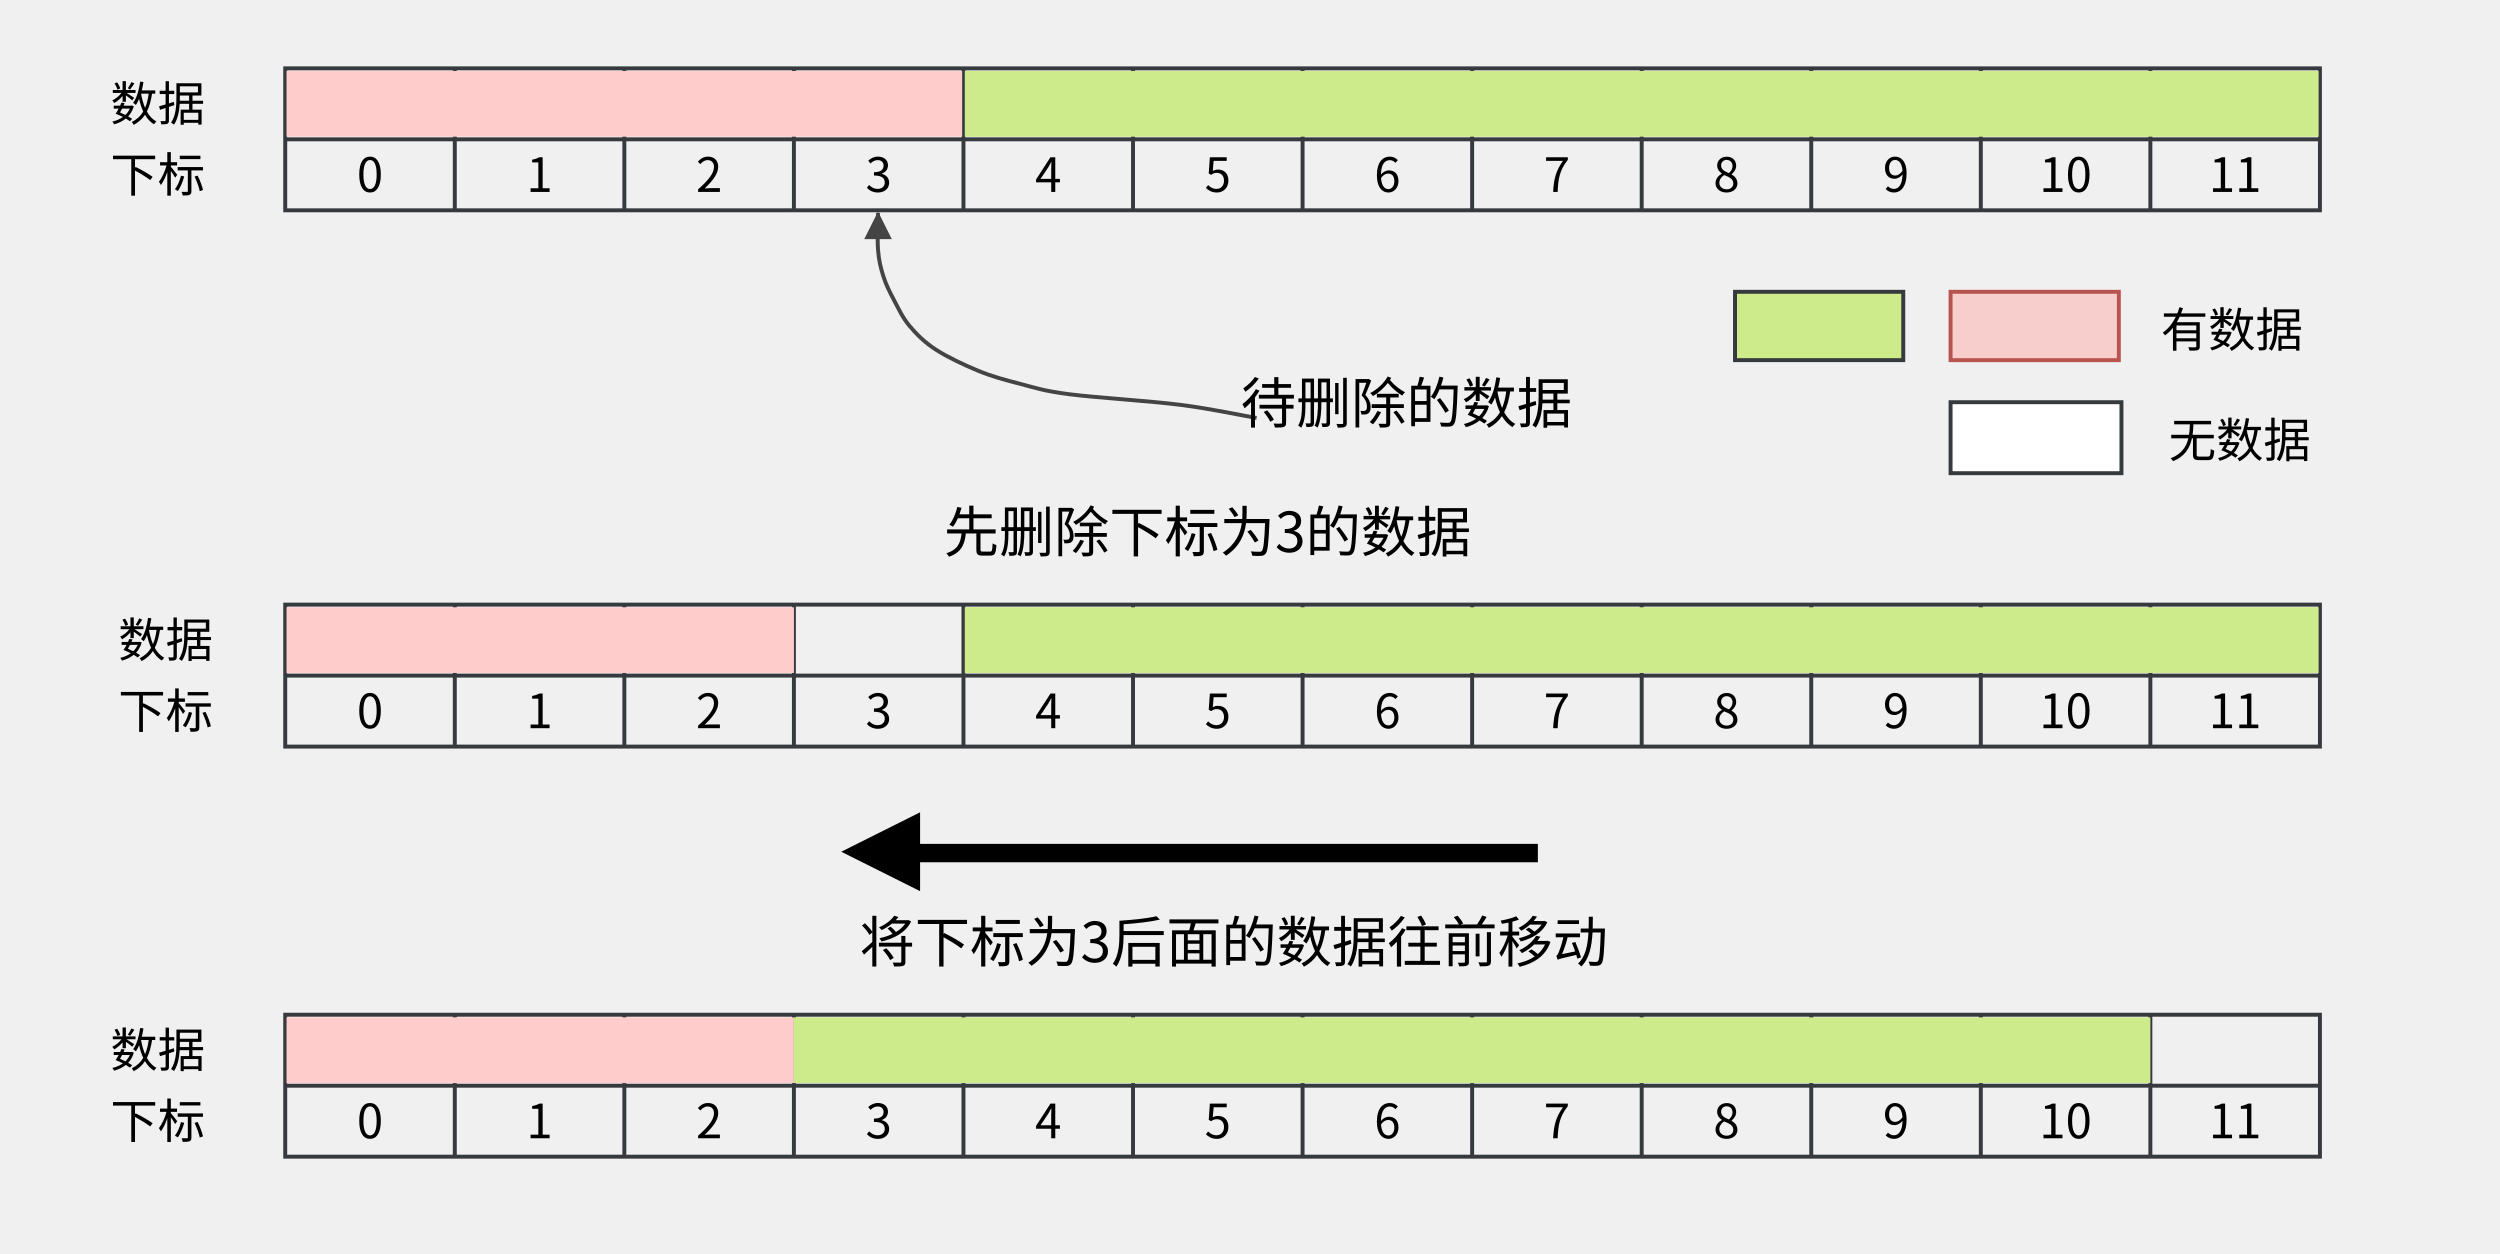
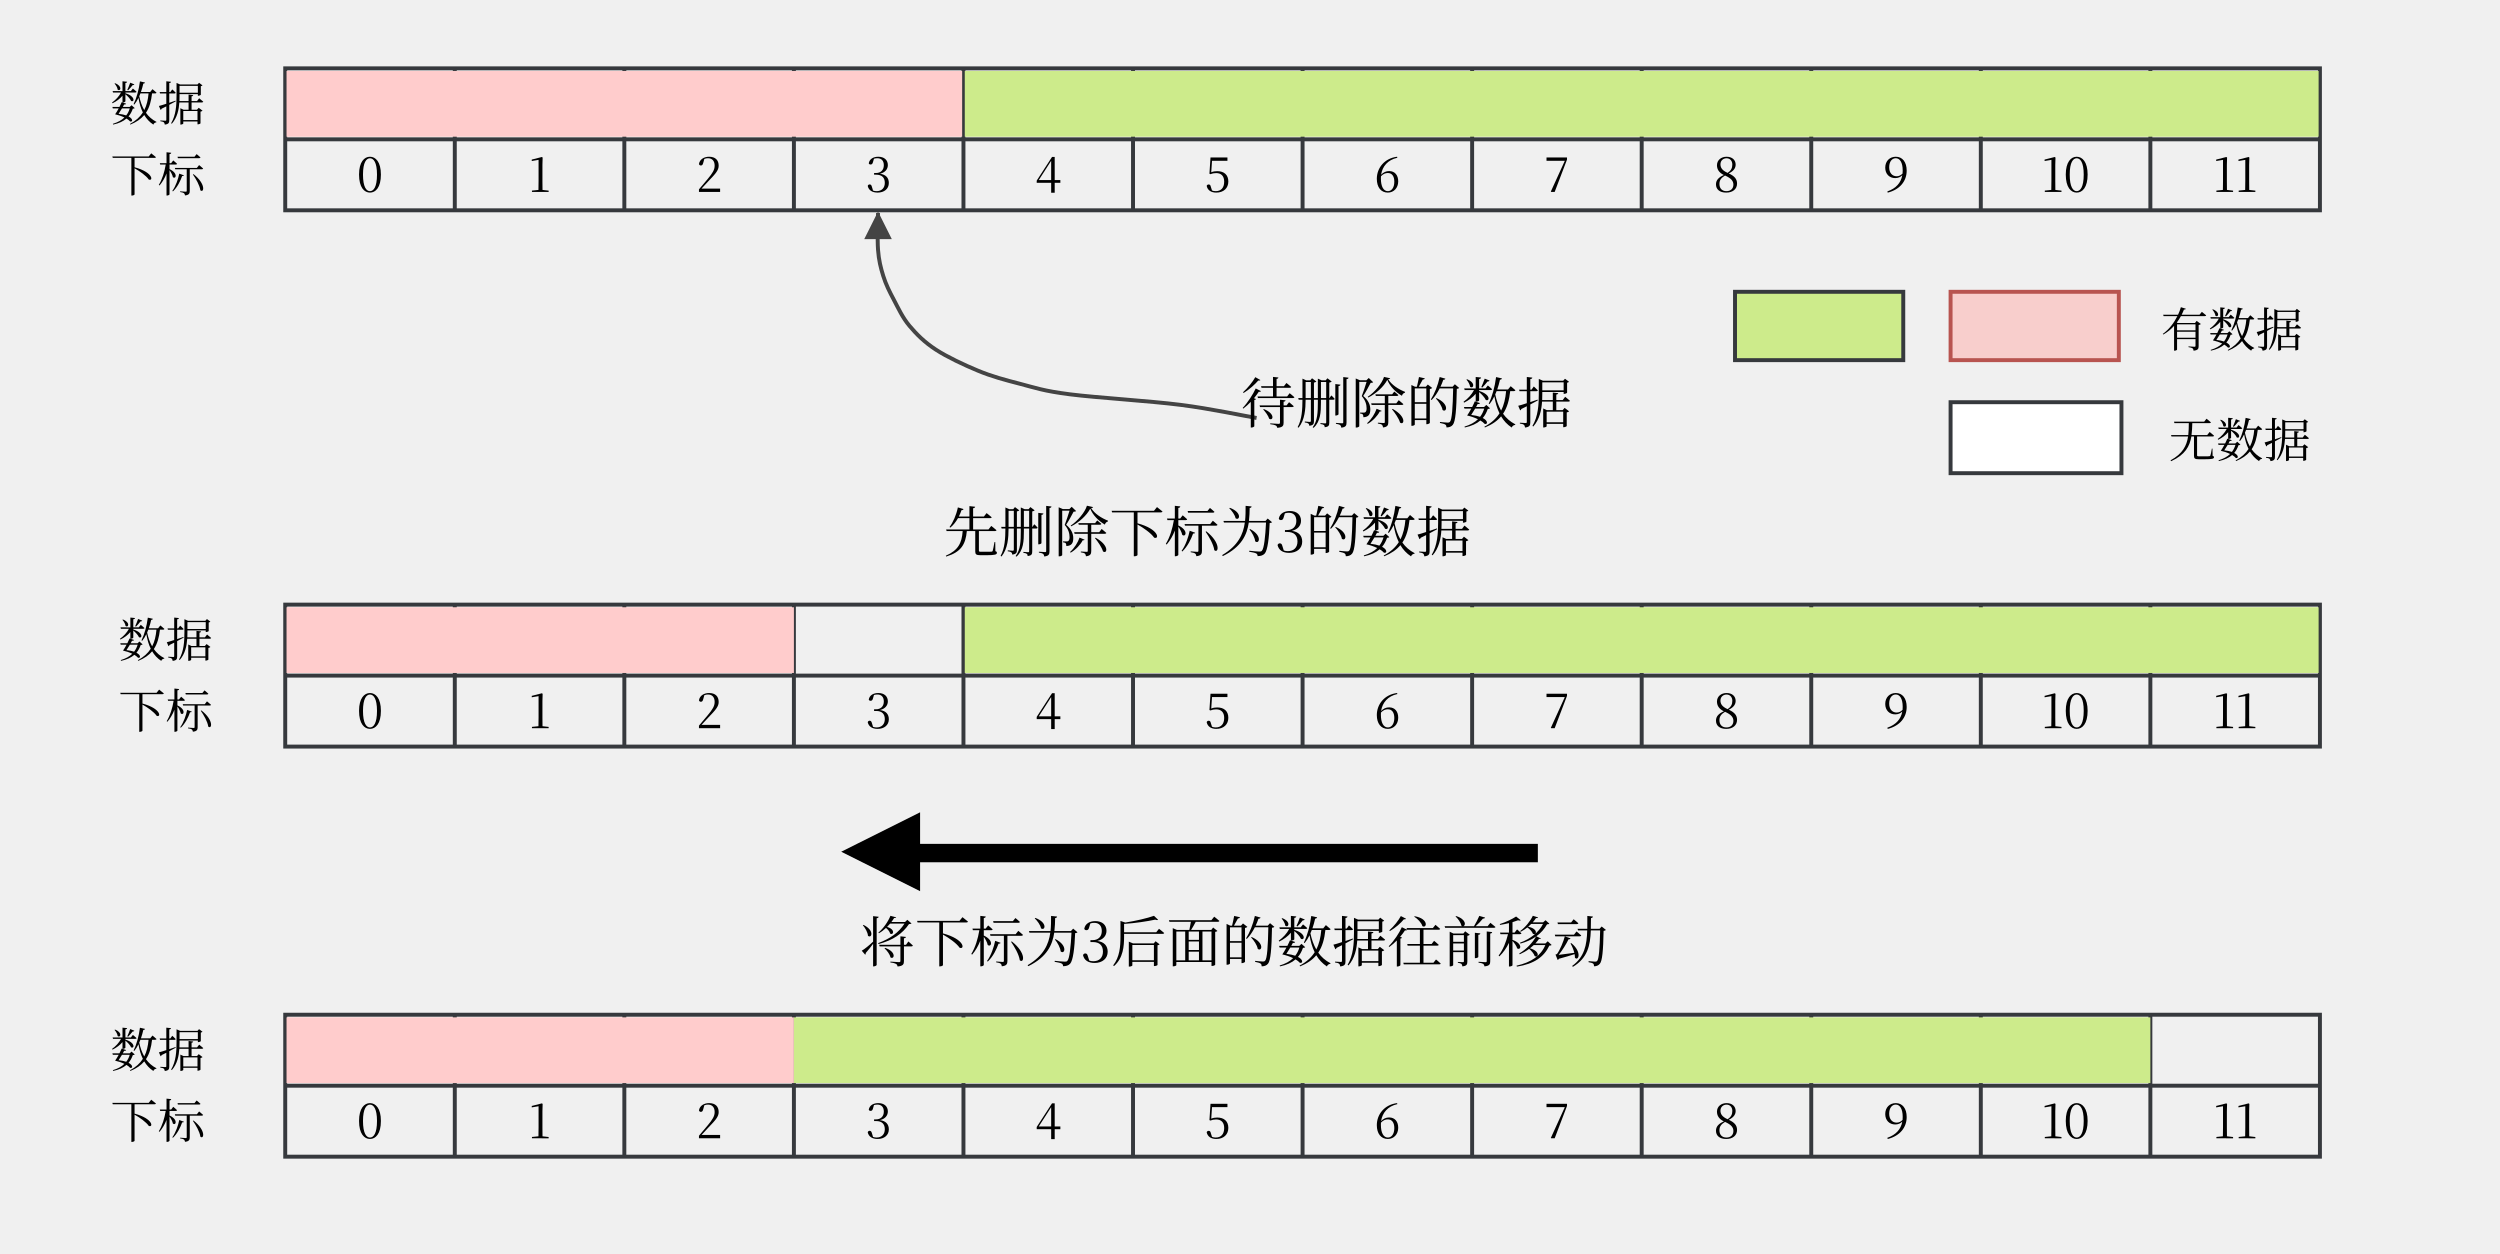
- <svg xmlns="http://www.w3.org/2000/svg" viewBox="0 0 951 477" role="img" aria-label="数组删除元素的过程：先删掉下标 3 的数据，再把后面的数据依次往前移动一格" font-family="Seaford, 'PingFang SC', 'Hiragino Sans GB', 'Noto Sans CJK SC', 'Microsoft YaHei', sans-serif" width="951" height="477">
+ <svg xmlns="http://www.w3.org/2000/svg" viewBox="0 0 951 477" role="img" aria-label="数组删除元素的过程：先删掉下标 3 的数据，再把后面的数据依次往前移动一格" font-family="Seaford, 'Songti SC', STSong, SimSun, 'Noto Serif CJK SC', Palatino, 'Source Serif Pro', serif" width="951" height="477">
  <defs>
    <marker id="arrow-array07" viewBox="0 0 10 10" refX="9.5" refY="5" markerWidth="7" markerHeight="7" orient="auto-start-reverse">
      <path d="M0,0 L10,5 L0,10 z" fill="#444" />
    </marker>
  </defs>
  <g fill="none" stroke="#36393d" stroke-width="1.5">
    <rect x="108.5" y="26" width="774" height="54" />
    <path d="M108.5 53 H882.5" />
    <path d="M173 26 V80 M237.5 26 V80 M302 26 V80 M366.5 26 V80 M431 26 V80 M495.5 26 V80              M560 26 V80 M624.5 26 V80 M689 26 V80 M753.5 26 V80 M818 26 V80" />
  </g>
  <g>
    <rect x="109" y="27" width="257" height="25" fill="#ffcccc" />
    <rect x="367" y="27" width="515" height="25" fill="#cdeb8b" />
  </g>
  <text x="42" y="46" font-size="18" fill="#000">数据</text>
  <text x="42" y="73" font-size="18" fill="#000">下标</text>
  <g font-size="18" fill="#000" text-anchor="middle">
    <text x="140.75" y="73">0</text>
    <text x="205.25" y="73">1</text>
    <text x="269.75" y="73">2</text>
    <text x="334.25" y="73">3</text>
    <text x="398.75" y="73">4</text>
    <text x="463.25" y="73">5</text>
    <text x="527.75" y="73">6</text>
    <text x="592.25" y="73">7</text>
    <text x="656.75" y="73">8</text>
    <text x="721.25" y="73">9</text>
    <text x="785.75" y="73">10</text>
    <text x="850.25" y="73">11</text>
  </g>
  <path d="M478 159 C473.2 158.2 460.8 155.5 449 154 C437.2 152.5 417.2 151.3 407 150            C396.8 148.7 393.8 147.5 388 146 C382.2 144.5 377.3 143.2 372 141            C366.7 138.8 360.3 135.8 356 133 C351.7 130.2 348.7 127.2 346 124            C343.3 120.8 341.7 117.2 340 114 C338.3 110.8 337 108.2 336 105            C335 101.8 334.3 99 334 95 C333.7 91 334 83.3 334 81" fill="none" stroke="#444" stroke-width="1.5" marker-end="url(#arrow-array07)" />
  <text x="472" y="161" font-size="21" fill="#000">待删除的数据</text>
  <rect x="660" y="111" width="64" height="26" fill="#cdeb8b" stroke="#36393d" stroke-width="1.5" />
  <rect x="742" y="111" width="64" height="26" fill="#f8cecc" stroke="#b85450" stroke-width="1.5" />
  <text x="822" y="132" font-size="18" fill="#000">有数据</text>
  <rect x="742" y="153" width="65" height="27" fill="#fff" stroke="#36393d" stroke-width="1.5" />
  <text x="825" y="174" font-size="18" fill="#000">无数据</text>
  <text x="359" y="210" font-size="21" fill="#000">先删除下标为3的数据</text>
  <g fill="none" stroke="#36393d" stroke-width="1.5">
    <rect x="108.5" y="230" width="774" height="54" />
    <path d="M108.5 257 H882.5" />
    <path d="M173 230 V284 M237.5 230 V284 M302 230 V284 M366.5 230 V284 M431 230 V284              M495.5 230 V284 M560 230 V284 M624.5 230 V284 M689 230 V284 M753.5 230 V284 M818 230 V284" />
  </g>
  <g>
    <rect x="109" y="231" width="193" height="25" fill="#ffcccc" />
    <rect x="367" y="231" width="515" height="25" fill="#cdeb8b" />
  </g>
  <text x="45" y="250" font-size="18" fill="#000">数据</text>
  <text x="45" y="277" font-size="18" fill="#000">下标</text>
  <g font-size="18" fill="#000" text-anchor="middle">
    <text x="140.75" y="277">0</text>
    <text x="205.25" y="277">1</text>
    <text x="269.75" y="277">2</text>
    <text x="334.25" y="277">3</text>
    <text x="398.75" y="277">4</text>
    <text x="463.25" y="277">5</text>
    <text x="527.75" y="277">6</text>
    <text x="592.25" y="277">7</text>
    <text x="656.75" y="277">8</text>
    <text x="721.25" y="277">9</text>
    <text x="785.75" y="277">10</text>
    <text x="850.25" y="277">11</text>
  </g>
  <path d="M585 321 H350 V309 L320 324 L350 339 V328 H585 Z" fill="#000" />
  <text x="327" y="366" font-size="21" fill="#000">将下标为3后面的数据往前移动</text>
  <g fill="none" stroke="#36393d" stroke-width="1.5">
    <rect x="108.5" y="386" width="774" height="54" />
    <path d="M108.5 413 H882.5" />
    <path d="M173 386 V440 M237.5 386 V440 M302 386 V440 M366.5 386 V440 M431 386 V440              M495.5 386 V440 M560 386 V440 M624.5 386 V440 M689 386 V440 M753.5 386 V440 M818 386 V440" />
  </g>
  <g>
    <rect x="109" y="387" width="193" height="25" fill="#ffcccc" />
    <rect x="302" y="387" width="516" height="25" fill="#cdeb8b" />
  </g>
  <text x="42" y="406" font-size="18" fill="#000">数据</text>
  <text x="42" y="433" font-size="18" fill="#000">下标</text>
  <g font-size="18" fill="#000" text-anchor="middle">
    <text x="140.75" y="433">0</text>
    <text x="205.25" y="433">1</text>
    <text x="269.75" y="433">2</text>
    <text x="334.25" y="433">3</text>
    <text x="398.75" y="433">4</text>
    <text x="463.25" y="433">5</text>
    <text x="527.75" y="433">6</text>
    <text x="592.25" y="433">7</text>
    <text x="656.75" y="433">8</text>
    <text x="721.25" y="433">9</text>
    <text x="785.75" y="433">10</text>
    <text x="850.25" y="433">11</text>
  </g>
</svg>
